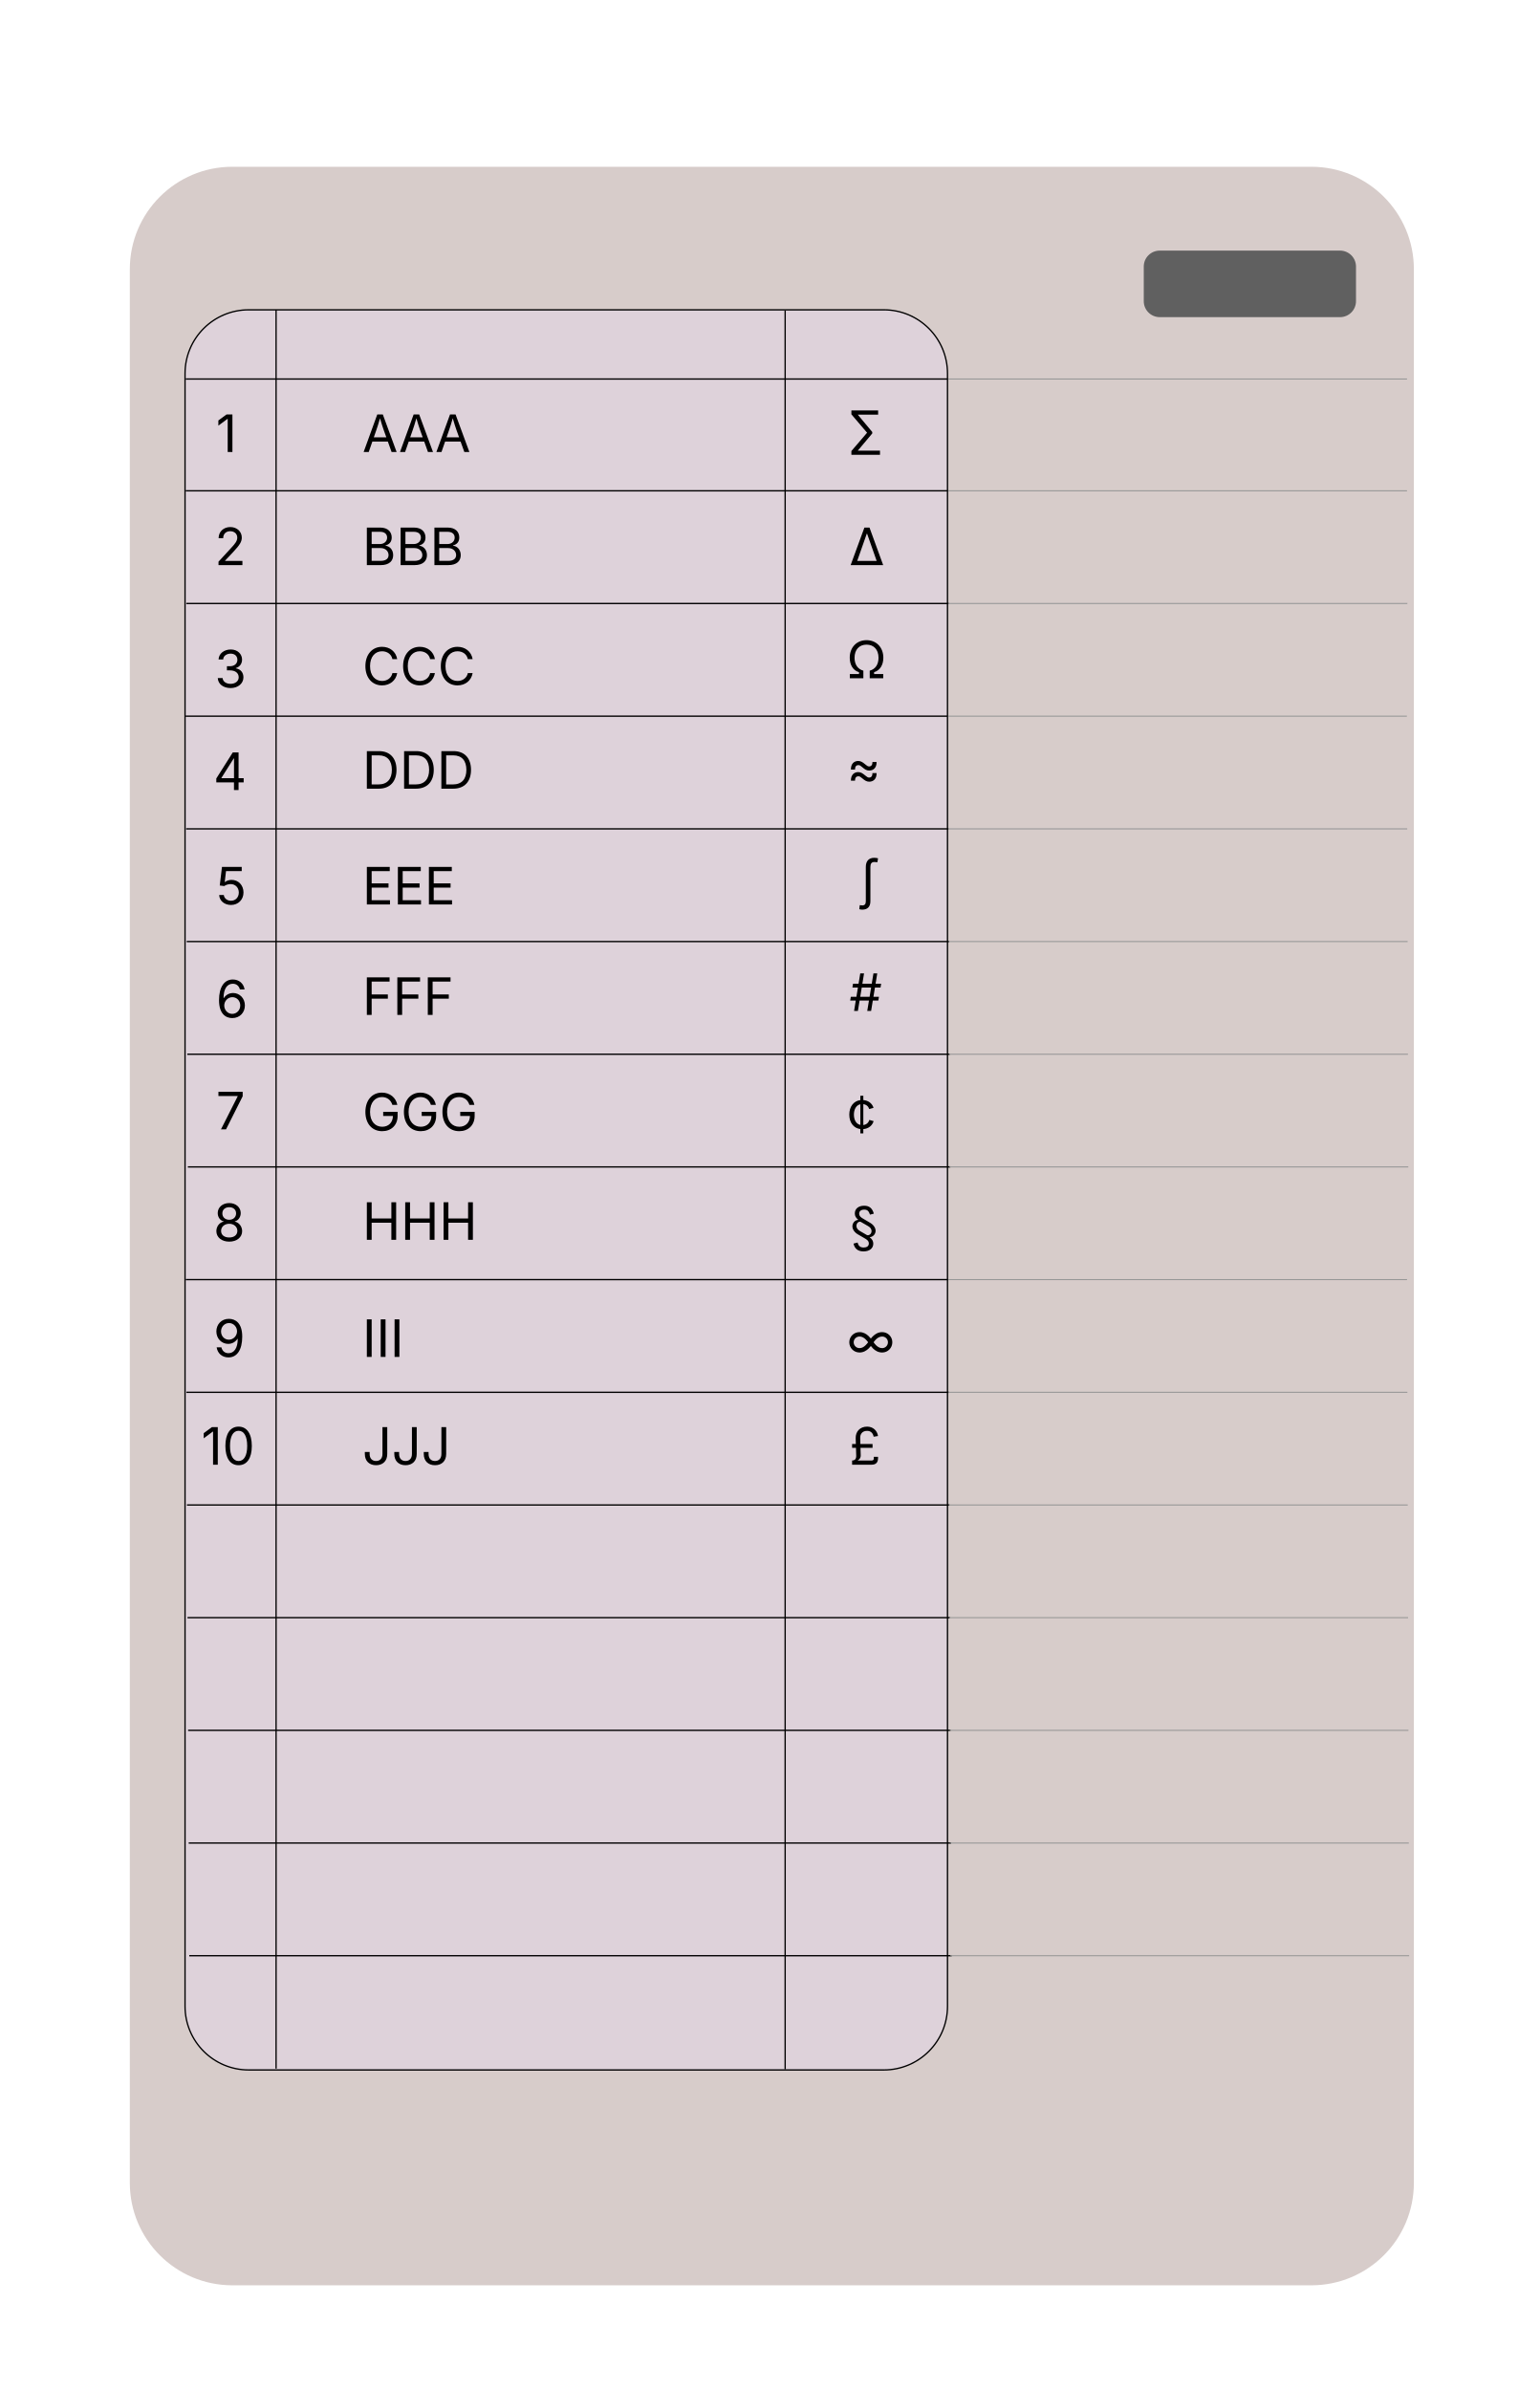
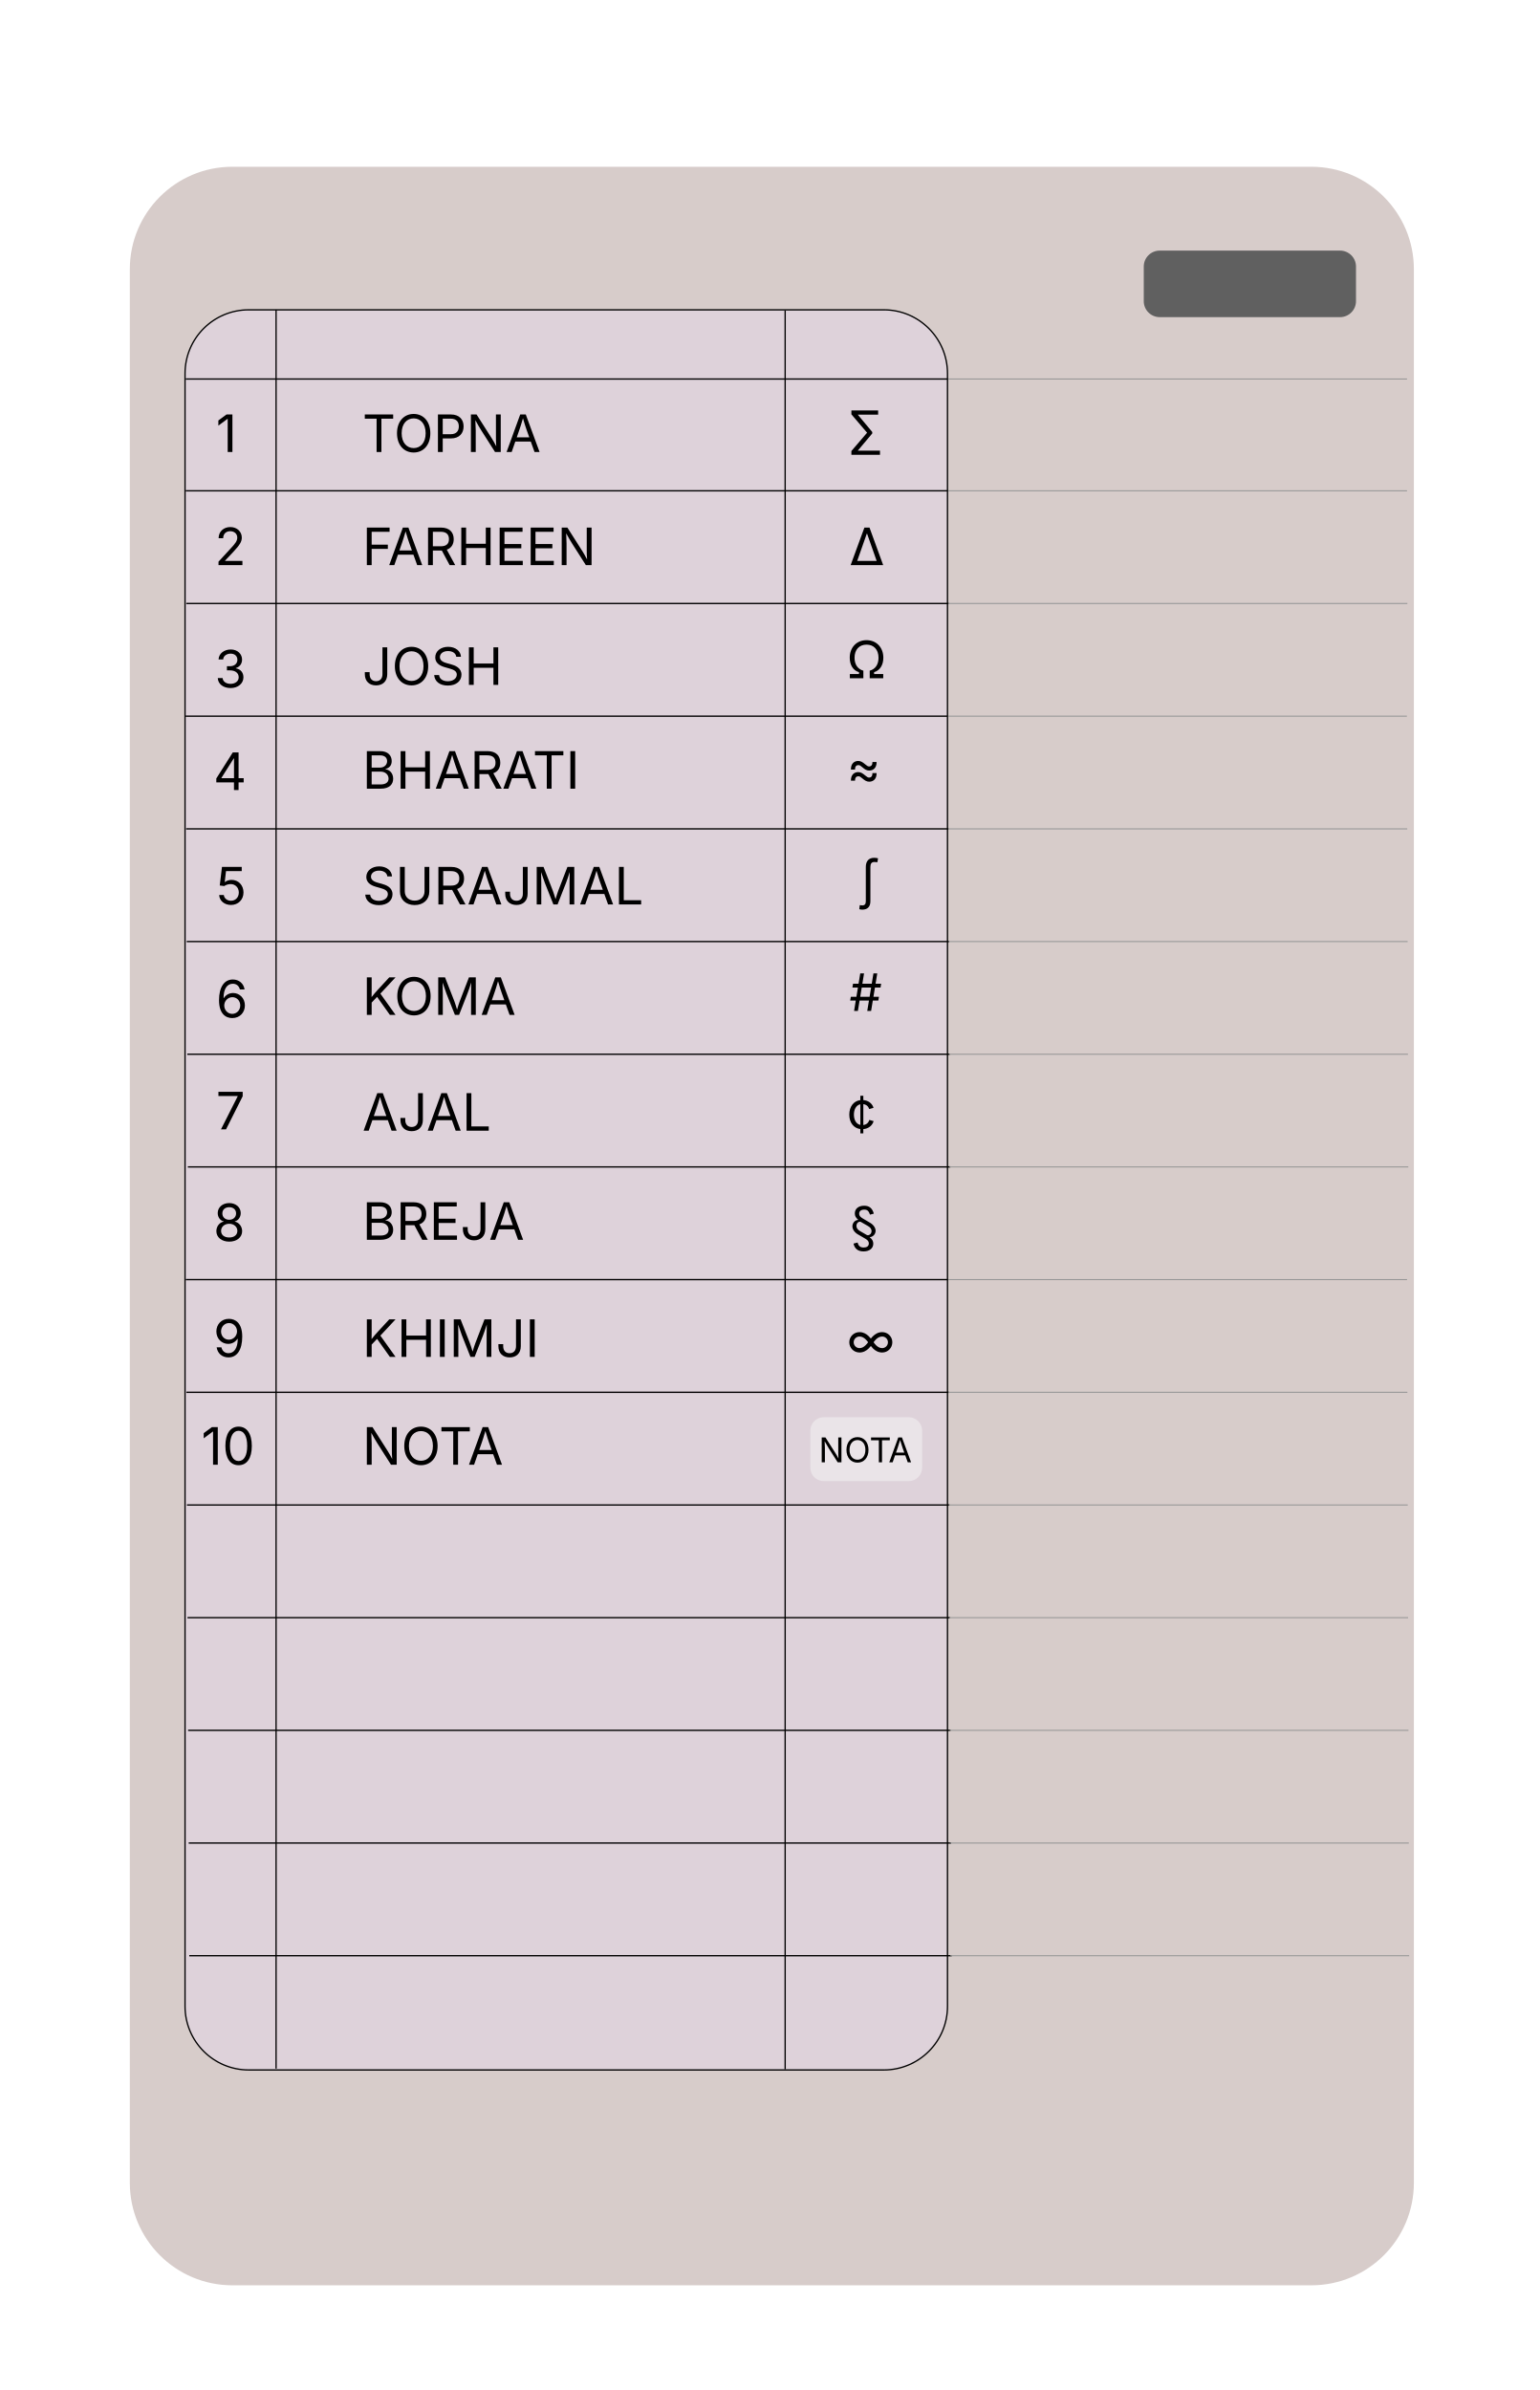
<svg xmlns="http://www.w3.org/2000/svg" id="Layer_1" data-name="Layer 1" viewBox="0 0 1157 1796">
  <defs>
    <style>
      .cls-1 {
        stroke: #979797;
        stroke-width: .78px;
      }

      .cls-1, .cls-2, .cls-3, .cls-4 {
        stroke-miterlimit: 10;
      }

      .cls-1, .cls-3, .cls-4 {
        fill: none;
      }

      .cls-5 {
+         letter-spacing: 0em;
+       }
+ 
+       .cls-6 {
+         letter-spacing: -.03em;
+       }
+ 
+       .cls-7 {
+         letter-spacing: -.09em;
+       }
+ 
+       .cls-8 {
+         letter-spacing: -.09em;
+       }
+ 
+       .cls-9 {
+         fill: #eae4e8;
+       }
+ 
+       .cls-10 {
        fill: #d7ccca;
      }

-       .cls-6 {
+       .cls-11 {
        fill: #606060;
+       }
+ 
+       .cls-12 {
+         letter-spacing: -.03em;
+       }
+ 
+       .cls-13 {
+         letter-spacing: -.03em;
+       }
+ 
+       .cls-14 {
+         letter-spacing: -.03em;
      }

      .cls-2 {
        fill: #ded2da;
        stroke-width: .99px;
      }

      .cls-2, .cls-3, .cls-4 {
        stroke: #000;
      }

-       .cls-7 {
+       .cls-15 {
+         letter-spacing: -.09em;
+       }
+ 
+       .cls-16 {
+         letter-spacing: 0em;
+       }
+ 
+       .cls-17 {
+         font-size: 38.8px;
+       }
+ 
+       .cls-17, .cls-18 {
        font-family: Inter-Regular, Inter;
-         font-size: 38.8px;
        font-variation-settings: 'wght' 400, 'slnt' 0;
      }

      .cls-3 {
        stroke-width: 1px;
      }

+       .cls-18 {
+         font-size: 25.65px;
+       }
+ 
      .cls-4 {
        stroke-width: .98px;
      }
    </style>
  </defs>
-   <rect class="cls-5" x="97.56" y="125.32" width="965" height="1592" rx="77.03" ry="77.03" />
+   <rect class="cls-10" x="97.56" y="125.32" width="965" height="1592" rx="77.03" ry="77.03" />
  <rect class="cls-2" x="139.06" y="232.82" width="573" height="1322.68" rx="47.85" ry="47.85" />
  <g>
    <line class="cls-3" x1="139.56" y1="284.82" x2="712.56" y2="284.82" />
    <line class="cls-3" x1="139.56" y1="368.82" x2="712.56" y2="368.82" />
    <line class="cls-3" x1="140" y1="453.5" x2="713" y2="453.5" />
    <line class="cls-3" x1="139.44" y1="538.18" x2="712.44" y2="538.18" />
    <line class="cls-3" x1="139.87" y1="622.86" x2="712.87" y2="622.86" />
    <line class="cls-3" x1="140.31" y1="707.54" x2="713.31" y2="707.54" />
    <line class="cls-3" x1="140.75" y1="792.22" x2="713.75" y2="792.22" />
    <line class="cls-3" x1="141.19" y1="876.9" x2="714.19" y2="876.9" />
    <line class="cls-3" x1="139.62" y1="961.58" x2="712.62" y2="961.58" />
    <line class="cls-3" x1="140.06" y1="1046.26" x2="713.06" y2="1046.26" />
    <line class="cls-3" x1="140.5" y1="1130.94" x2="713.5" y2="1130.94" />
    <line class="cls-3" x1="140.93" y1="1215.62" x2="713.93" y2="1215.62" />
    <line class="cls-3" x1="141.37" y1="1300.3" x2="714.37" y2="1300.3" />
    <line class="cls-3" x1="141.81" y1="1384.98" x2="714.81" y2="1384.98" />
    <line class="cls-3" x1="142.24" y1="1469.65" x2="715.24" y2="1469.65" />
  </g>
  <g>
    <line class="cls-1" x1="712.51" y1="284.82" x2="1057.39" y2="284.82" />
    <line class="cls-1" x1="712.51" y1="368.82" x2="1057.39" y2="368.82" />
    <line class="cls-1" x1="712.78" y1="453.5" x2="1057.65" y2="453.5" />
    <line class="cls-1" x1="712.44" y1="538.18" x2="1057.31" y2="538.18" />
    <line class="cls-1" x1="712.7" y1="622.86" x2="1057.57" y2="622.86" />
    <line class="cls-1" x1="712.96" y1="707.54" x2="1057.84" y2="707.54" />
    <line class="cls-1" x1="713.23" y1="792.22" x2="1058.1" y2="792.22" />
    <line class="cls-1" x1="713.49" y1="876.9" x2="1058.36" y2="876.9" />
    <line class="cls-1" x1="712.55" y1="961.58" x2="1057.42" y2="961.58" />
    <line class="cls-1" x1="712.81" y1="1046.26" x2="1057.68" y2="1046.26" />
    <line class="cls-1" x1="713.07" y1="1130.94" x2="1057.95" y2="1130.94" />
    <line class="cls-1" x1="713.34" y1="1215.62" x2="1058.21" y2="1215.62" />
    <line class="cls-1" x1="713.6" y1="1300.3" x2="1058.47" y2="1300.3" />
    <line class="cls-1" x1="713.86" y1="1384.98" x2="1058.74" y2="1384.98" />
    <line class="cls-1" x1="714.13" y1="1469.65" x2="1059" y2="1469.65" />
  </g>
  <line class="cls-4" x1="207.48" y1="232.82" x2="207.48" y2="1554.51" />
  <line class="cls-4" x1="590.06" y1="233.31" x2="590.06" y2="1555" />
-   <rect class="cls-6" x="859.56" y="188.32" width="159.5" height="50" rx="12" ry="12" />
-   <text class="cls-7" transform="translate(162.29 339.67)">
+   <rect class="cls-11" x="859.56" y="188.32" width="159.5" height="50" rx="12" ry="12" />
+   <text class="cls-17" transform="translate(162.29 339.67)">
    <tspan x="0" y="0">1</tspan>
  </text>
-   <text class="cls-7" transform="translate(272.29 339.67)">
-     <tspan x="0" y="0">AAA</tspan>
-   </text>
-   <text class="cls-7" transform="translate(638.29 336.67)">
+   <text class="cls-17" transform="translate(272.29 339.67)">
+     <tspan class="cls-13" x="0" y="0">T</tspan>
+     <tspan x="23.75" y="0">OPNA</tspan>
+   </text>
+   <text class="cls-17" transform="translate(638.29 336.67)">
    <tspan x="0" y="0">∑</tspan>
  </text>
-   <text class="cls-7" transform="translate(638.29 424.67)">
+   <text class="cls-17" transform="translate(638.29 424.67)">
    <tspan x="0" y="0">∆</tspan>
  </text>
-   <text class="cls-7" transform="translate(636.29 509.67)">
+   <text class="cls-17" transform="translate(636.29 509.67)">
    <tspan x="0" y="0">Ω</tspan>
  </text>
-   <text class="cls-7" transform="translate(636.29 590.67)">
+   <text class="cls-17" transform="translate(636.29 590.67)">
    <tspan x="0" y="0">≈</tspan>
  </text>
-   <text class="cls-7" transform="translate(646.29 674.67)">
+   <text class="cls-17" transform="translate(646.29 674.67)">
    <tspan x="0" y="0">∫</tspan>
  </text>
-   <text class="cls-7" transform="translate(638.29 759.67)">
+   <text class="cls-17" transform="translate(638.29 759.67)">
    <tspan x="0" y="0">#</tspan>
  </text>
-   <text class="cls-7" transform="translate(636.29 851.67)">
+   <text class="cls-17" transform="translate(636.29 851.67)">
    <tspan x="0" y="0">¢</tspan>
  </text>
-   <text class="cls-7" transform="translate(638.29 934.67)">
+   <text class="cls-17" transform="translate(638.29 934.67)">
    <tspan x="0" y="0">§</tspan>
  </text>
-   <text class="cls-7" transform="translate(636.29 1020.67)">
+   <text class="cls-17" transform="translate(636.29 1020.67)">
    <tspan x="0" y="0">∞</tspan>
  </text>
-   <text class="cls-7" transform="translate(638.29 1100.67)">
-     <tspan x="0" y="0">£</tspan>
-   </text>
-   <text class="cls-7" transform="translate(272.29 424.67)">
-     <tspan x="0" y="0">BBB</tspan>
-   </text>
-   <text class="cls-7" transform="translate(272.29 514.67)">
-     <tspan x="0" y="0">CCC</tspan>
-   </text>
-   <text class="cls-7" transform="translate(272.29 592.67)">
-     <tspan x="0" y="0">DDD</tspan>
-   </text>
-   <text class="cls-7" transform="translate(272.29 679.67)">
-     <tspan x="0" y="0">EEE</tspan>
-   </text>
-   <text class="cls-7" transform="translate(272.29 762.67)">
-     <tspan x="0" y="0">FFF</tspan>
-   </text>
-   <text class="cls-7" transform="translate(272.29 849.67)">
-     <tspan x="0" y="0">GGG</tspan>
-   </text>
-   <text class="cls-7" transform="translate(272.29 931.67)">
-     <tspan x="0" y="0">HHH</tspan>
-   </text>
-   <text class="cls-7" transform="translate(272.29 1019.67)">
-     <tspan x="0" y="0">III</tspan>
-   </text>
-   <text class="cls-7" transform="translate(272.29 1100.67)">
-     <tspan x="0" y="0">JJJ</tspan>
-   </text>
-   <text class="cls-7" transform="translate(161.29 424.67)">
+   <text class="cls-17" transform="translate(272.29 424.67)">
+     <tspan class="cls-15" x="0" y="0">F</tspan>
+     <tspan class="cls-16" x="19.23" y="0">ARHEEN</tspan>
+   </text>
+   <text class="cls-17" transform="translate(272.29 514.67)">
+     <tspan x="0" y="0">JOSH</tspan>
+   </text>
+   <text class="cls-17" transform="translate(272.29 592.67)">
+     <tspan x="0" y="0">BHAR</tspan>
+     <tspan class="cls-8" x="104.98" y="0">A</tspan>
+     <tspan x="127.9" y="0">TI</tspan>
+   </text>
+   <text class="cls-17" transform="translate(272.29 679.67)">
+     <tspan x="0" y="0">SURAJMAL</tspan>
+   </text>
+   <text class="cls-17" transform="translate(272.29 762.67)">
+     <tspan class="cls-6" x="0" y="0">K</tspan>
+     <tspan class="cls-5" x="23.97" y="0">OMA</tspan>
+   </text>
+   <text class="cls-17" transform="translate(272.29 849.67)">
+     <tspan x="0" y="0">AJAL</tspan>
+   </text>
+   <text class="cls-17" transform="translate(272.29 931.67)">
+     <tspan x="0" y="0">BREJA</tspan>
+   </text>
+   <text class="cls-17" transform="translate(272.29 1019.67)">
+     <tspan x="0" y="0">KHIMJI</tspan>
+   </text>
+   <text class="cls-17" transform="translate(272.29 1100.67)">
+     <tspan x="0" y="0">N</tspan>
+     <tspan class="cls-12" x="29.21" y="0">O</tspan>
+     <tspan class="cls-8" x="57.59" y="0">T</tspan>
+     <tspan x="79.19" y="0">A</tspan>
+   </text>
+   <text class="cls-17" transform="translate(161.29 424.67)">
    <tspan x="0" y="0">2</tspan>
  </text>
-   <text class="cls-7" transform="translate(161.29 516.67)">
+   <text class="cls-17" transform="translate(161.29 516.67)">
    <tspan x="0" y="0">3</tspan>
  </text>
-   <text class="cls-7" transform="translate(160.29 593.67)">
+   <text class="cls-17" transform="translate(160.29 593.67)">
    <tspan x="0" y="0">4</tspan>
  </text>
-   <text class="cls-7" transform="translate(162.29 679.67)">
+   <text class="cls-17" transform="translate(162.29 679.67)">
    <tspan x="0" y="0">5</tspan>
  </text>
-   <text class="cls-7" transform="translate(162.29 764.67)">
+   <text class="cls-17" transform="translate(162.29 764.67)">
    <tspan x="0" y="0">6</tspan>
  </text>
-   <text class="cls-7" transform="translate(162.29 848.67)">
+   <text class="cls-17" transform="translate(162.29 848.67)">
    <tspan x="0" y="0">7</tspan>
  </text>
-   <text class="cls-7" transform="translate(160.29 932.67)">
+   <text class="cls-17" transform="translate(160.29 932.67)">
    <tspan x="0" y="0">8</tspan>
  </text>
-   <text class="cls-7" transform="translate(160.29 1019.67)">
+   <text class="cls-17" transform="translate(160.29 1019.67)">
    <tspan x="0" y="0">9</tspan>
  </text>
-   <text class="cls-7" transform="translate(151.29 1100.67)">
+   <text class="cls-17" transform="translate(151.29 1100.67)">
    <tspan x="0" y="0">10</tspan>
  </text>
+   <rect class="cls-9" x="609" y="1065" width="84" height="48" rx="10.05" ry="10.05" />
+   <text class="cls-18" transform="translate(615.29 1098.87)">
+     <tspan x="0" y="0">N</tspan>
+     <tspan class="cls-14" x="19.31" y="0">O</tspan>
+     <tspan class="cls-7" x="38.08" y="0">T</tspan>
+     <tspan x="52.36" y="0">A</tspan>
+   </text>
</svg>
